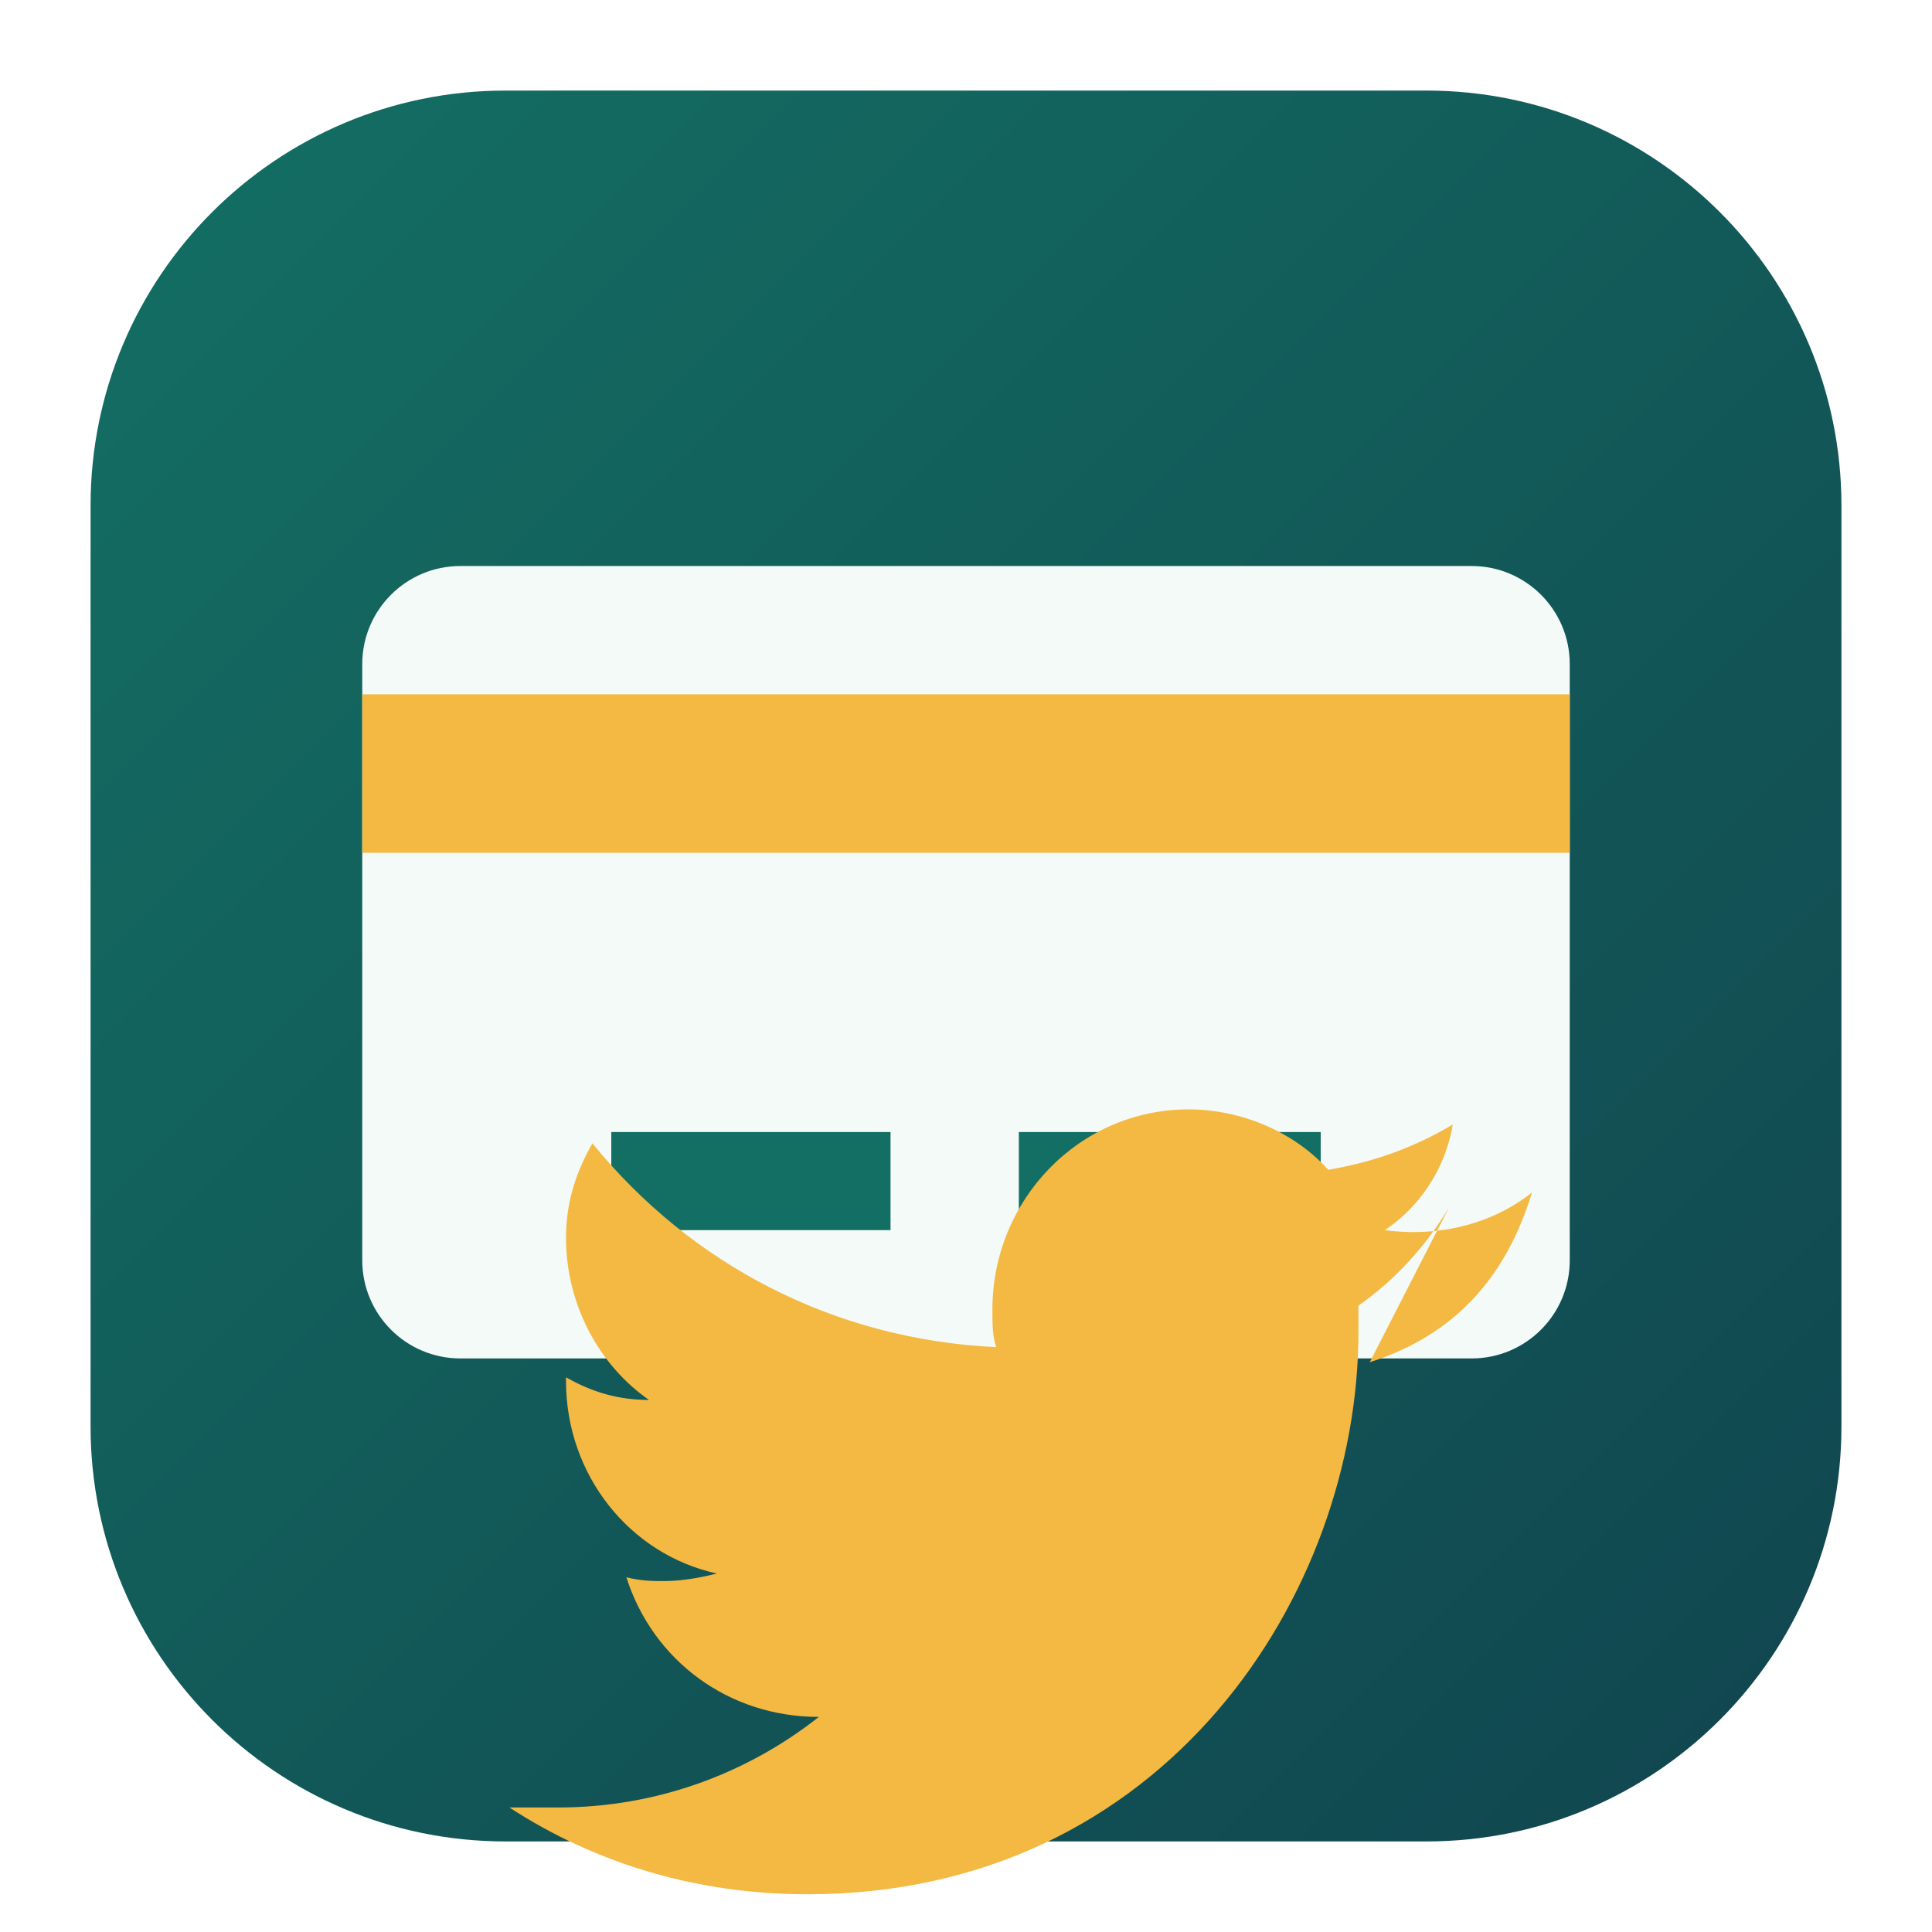
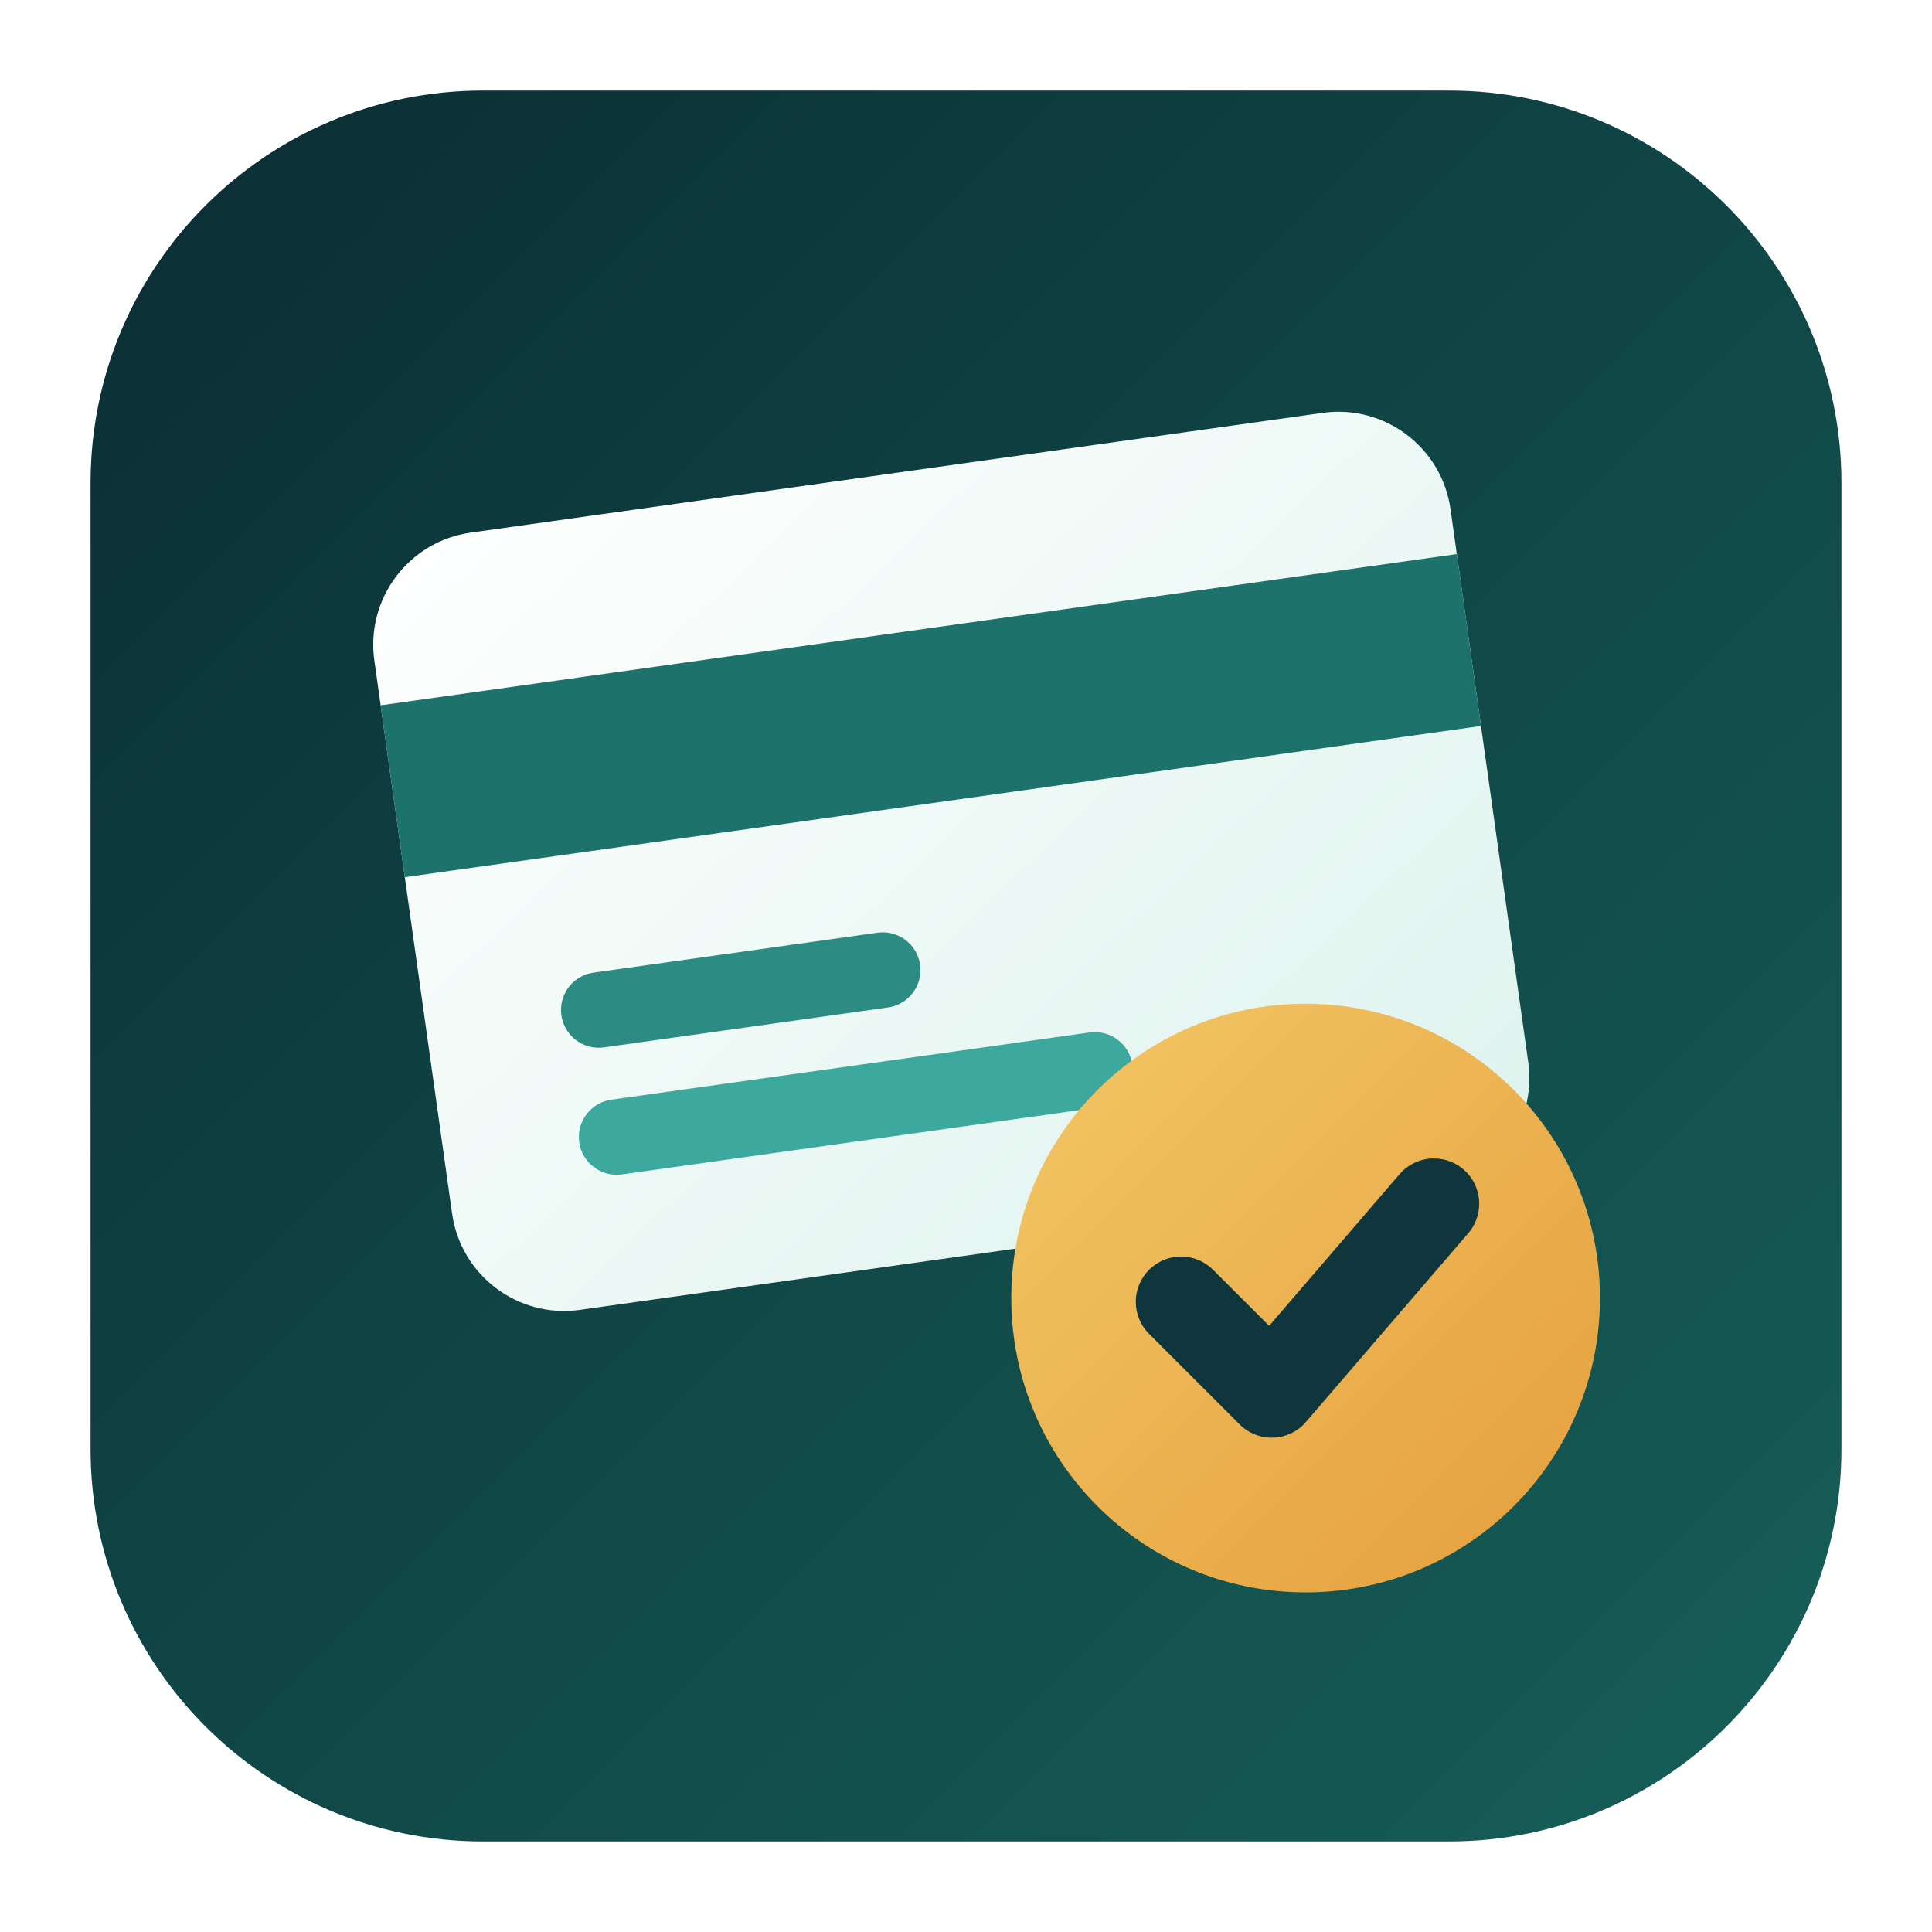
<svg xmlns="http://www.w3.org/2000/svg" viewBox="0 0 512 512">
  <defs>
-     <linearGradient id="g" x1="0" x2="1" y1="0" y2="1">
-       <stop offset="0%" stop-color="#136f63" />
-       <stop offset="100%" stop-color="#11454f" />
+     <linearGradient id="bg" x1="0" y1="0" x2="1" y2="1">
+       <stop offset="0%" stop-color="#0a2d33" />
+       <stop offset="100%" stop-color="#165f59" />
+     </linearGradient>
+     <linearGradient id="card" x1="0" y1="0" x2="1" y2="1">
+       <stop offset="0%" stop-color="#ffffff" />
+       <stop offset="100%" stop-color="#ddf3ed" />
+     </linearGradient>
+     <linearGradient id="accent" x1="0" y1="0" x2="1" y2="1">
+       <stop offset="0%" stop-color="#f3c766" />
+       <stop offset="100%" stop-color="#e59e3c" />
    </linearGradient>
  </defs>
-   <rect x="24" y="24" width="464" height="464" rx="110" fill="url(#g)" />
-   <rect x="96" y="150" width="320" height="210" rx="26" fill="#f3faf7" />
-   <rect x="96" y="184" width="320" height="42" fill="#f4b942" />
-   <path d="M162 300h74v26h-74zm108 0h80v26h-80z" fill="#136f63" />
-   <path d="M363 361c22-7 36-22 43-45-10 8-24 12-39 10 9-6 16-16 18-28-10 6-21 10-33 12-9-10-23-16-37-16-29 0-52 24-52 53 0 4 0 7 1 10-43-2-81-22-107-54-4 7-7 15-7 25 0 18 9 34 22 43-8 0-15-2-22-6v1c0 25 17 46 40 51-4 1-9 2-14 2-3 0-6 0-10-1 7 22 27 37 51 37-19 15-43 24-69 24h-13c23 15 50 23 79 23 95 0 146-80 146-149v-7c10-7 18-16 24-26z" fill="#f4b942" />
+   <rect x="24" y="24" width="464" height="464" rx="104" fill="url(#bg)" />
+   <g transform="rotate(-8 256 256)">
+     <rect x="112" y="124" width="288" height="208" rx="30" fill="url(#card)" />
+     <rect x="112" y="166" width="288" height="46" fill="#1d726b" />
+     <rect x="148" y="244" width="96" height="20" rx="10" fill="#2c8b82" />
+     <rect x="148" y="278" width="148" height="20" rx="10" fill="#3da89d" />
+   </g>
+   <circle cx="346" cy="344" r="78" fill="url(#accent)" />
+   <path d="M313 345l24 24 43-50" fill="none" stroke="#10363d" stroke-linecap="round" stroke-linejoin="round" stroke-width="24" />
</svg>
